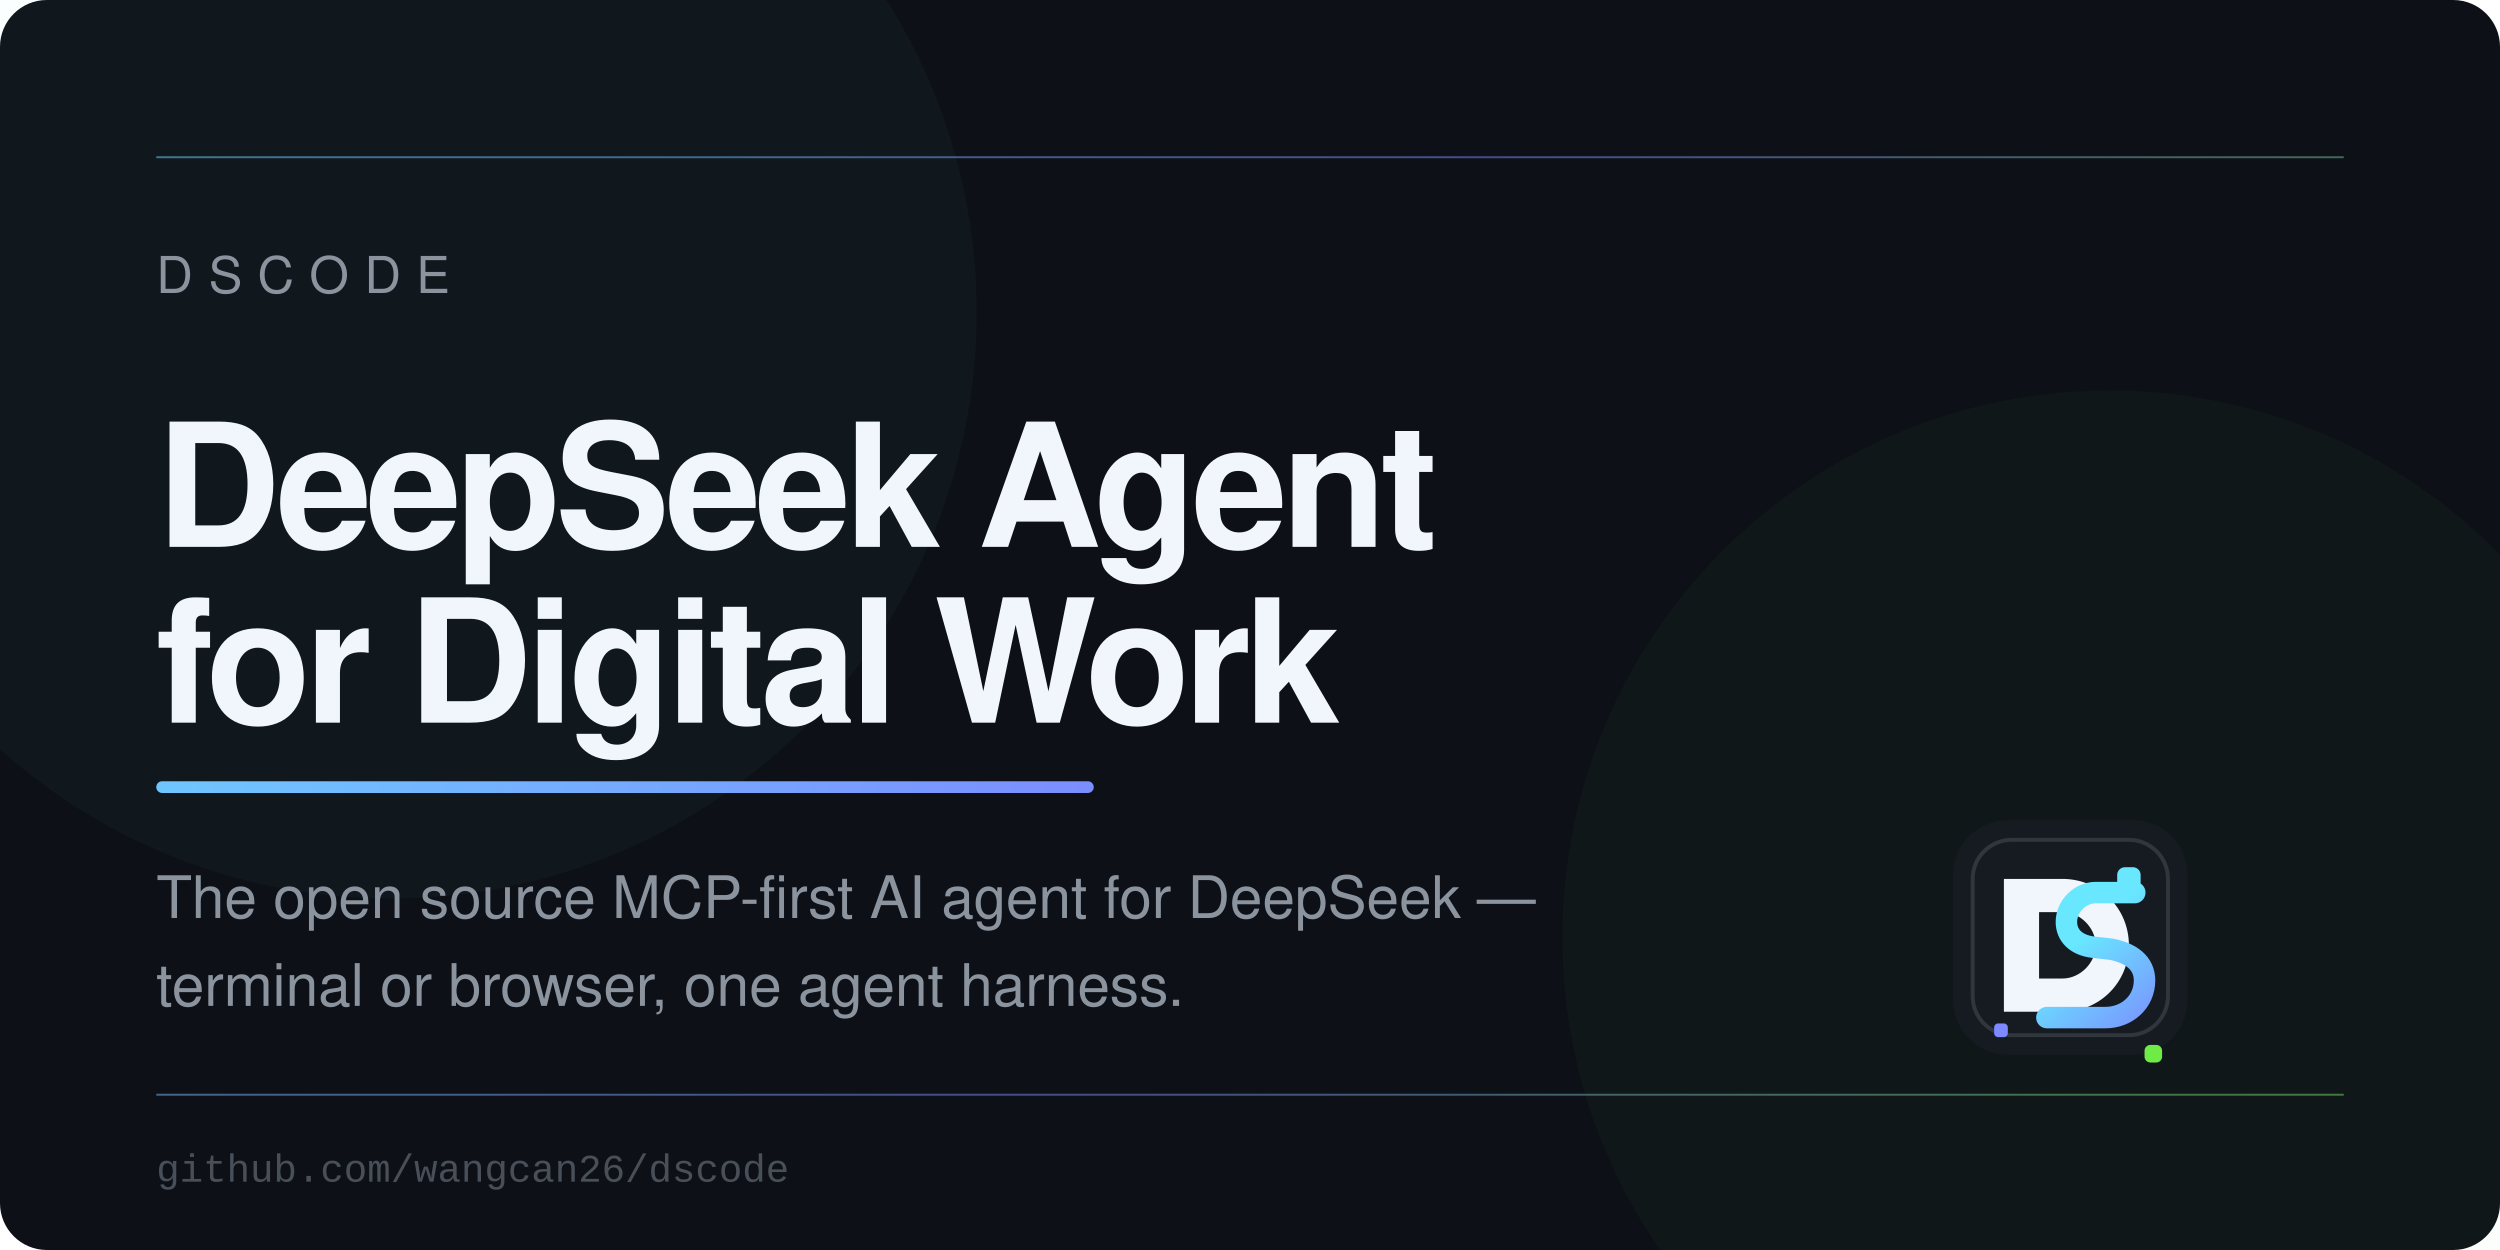
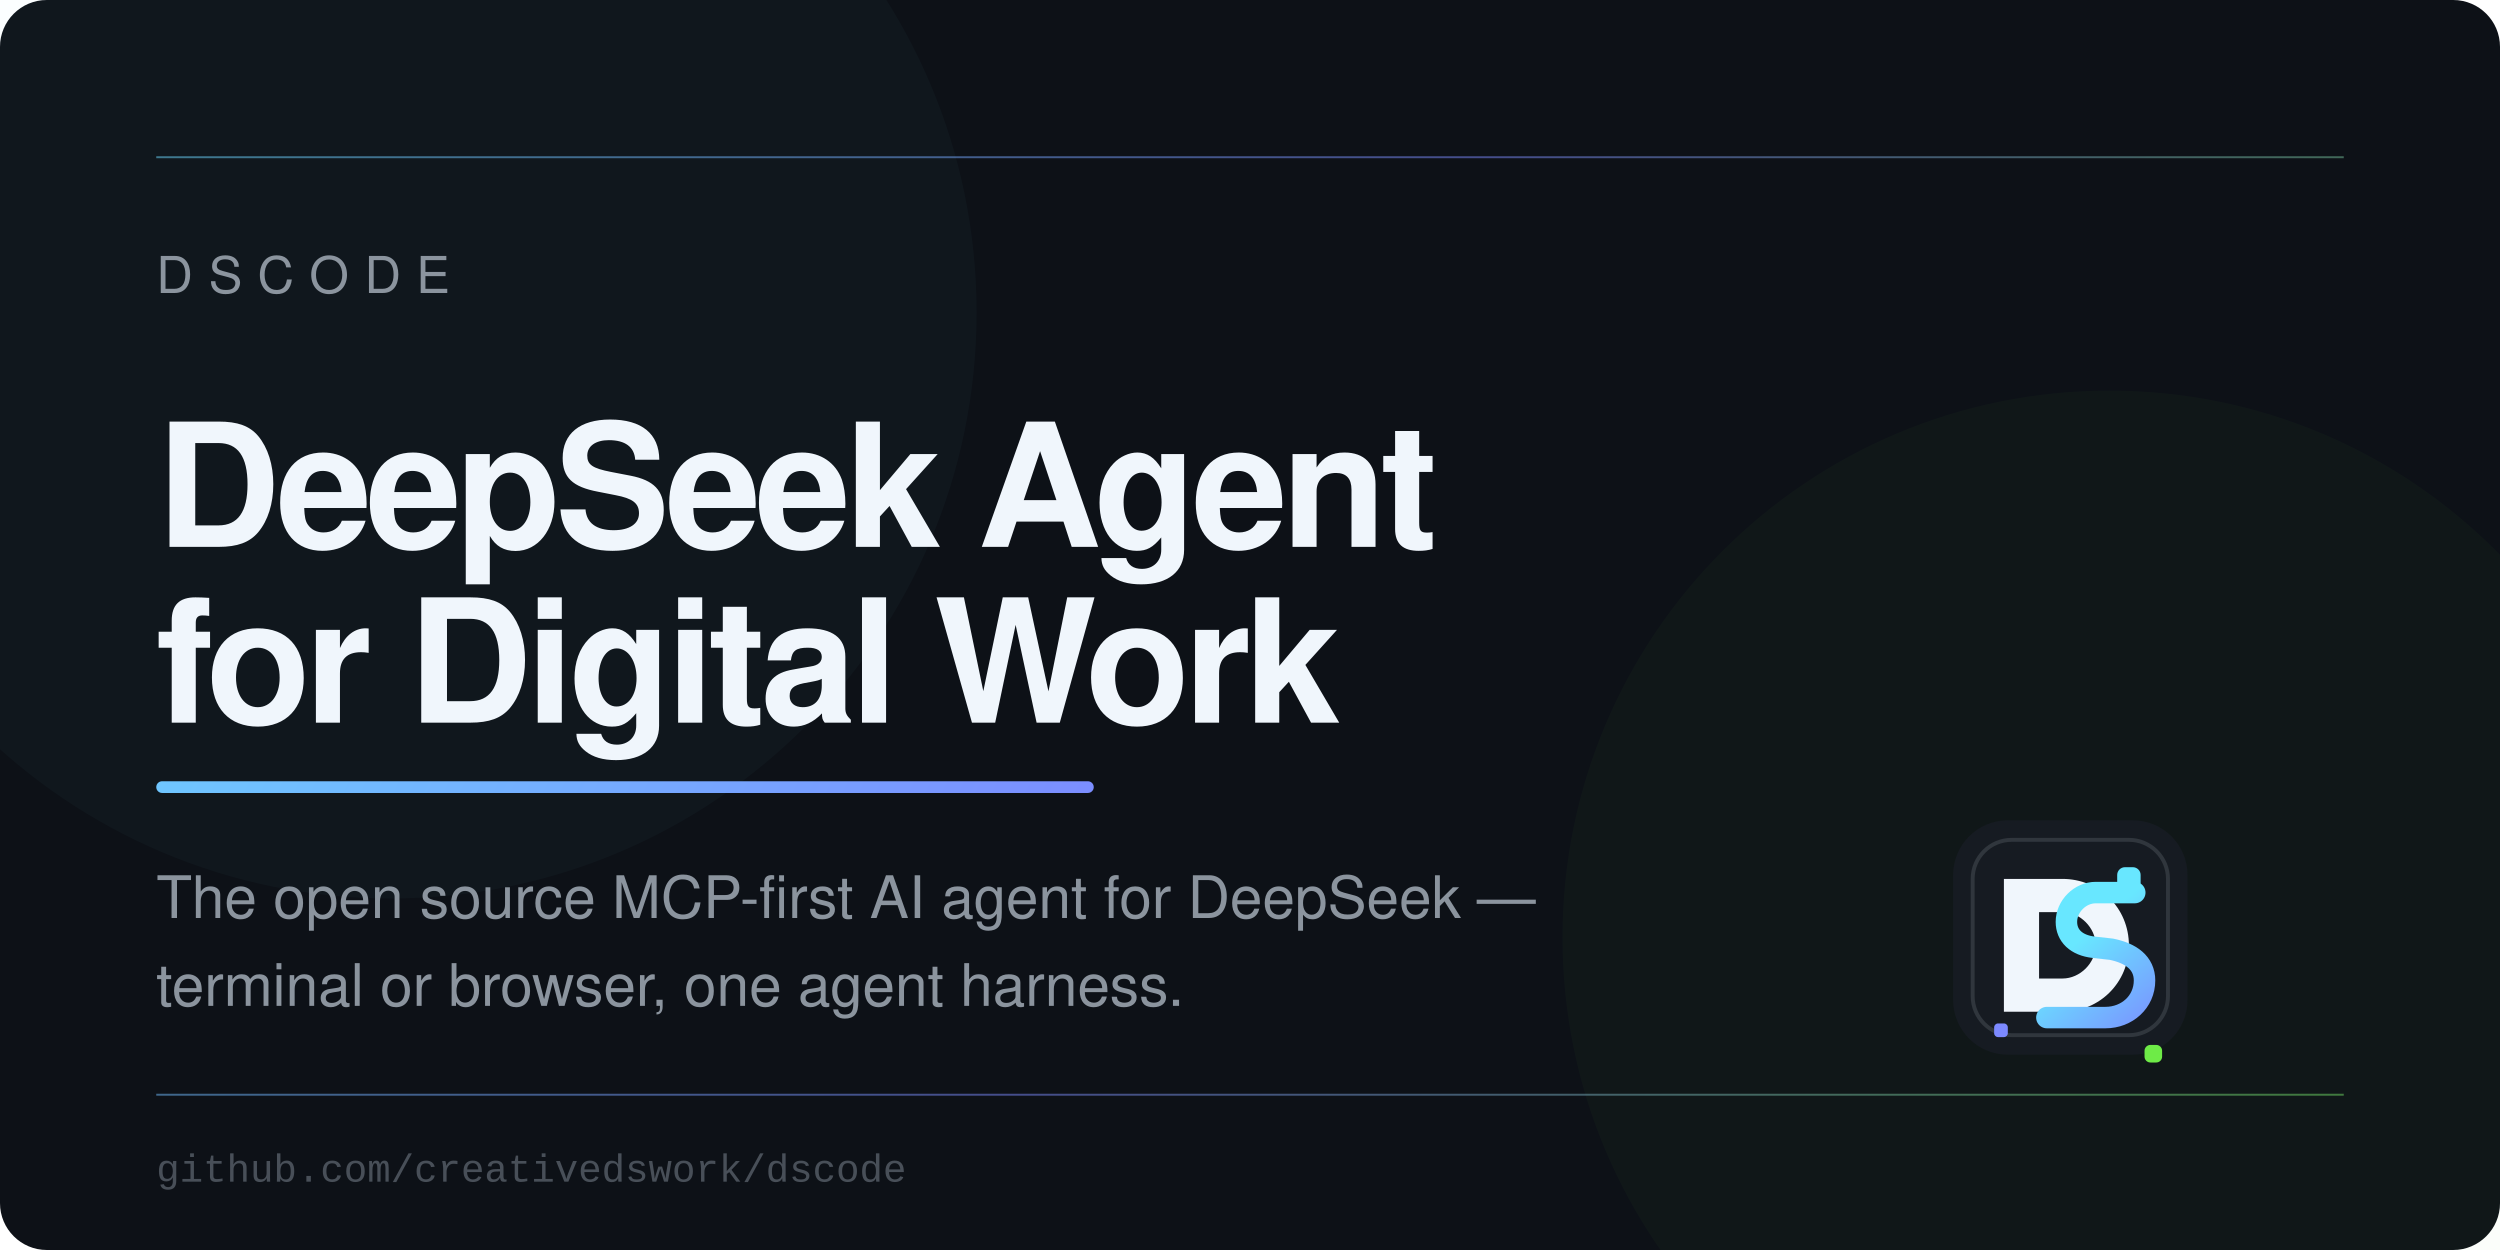
<svg xmlns="http://www.w3.org/2000/svg" width="1280" height="640" viewBox="0 0 1280 640" fill="none">
  <defs>
    <linearGradient id="accent" x1="0" y1="0" x2="1280" y2="640" gradientUnits="userSpaceOnUse">
      <stop offset="0" stop-color="#68E7FF" />
      <stop offset="0.5" stop-color="#7C89FF" />
      <stop offset="1" stop-color="#6EEB47" />
    </linearGradient>
    <linearGradient id="swish" x1="80" y1="48" x2="160" y2="140" gradientUnits="userSpaceOnUse">
      <stop offset="0" stop-color="#68E7FF" />
      <stop offset="0.52" stop-color="#7C89FF" />
      <stop offset="1" stop-color="#6EEB47" />
    </linearGradient>
  </defs>
  <rect width="1280" height="640" rx="24" fill="#0d1117" />
  <circle cx="200" cy="160" r="300" fill="#68E7FF" opacity="0.03" />
  <circle cx="1080" cy="480" r="280" fill="#6EEB47" opacity="0.03" />
  <rect x="80" y="80" width="1120" height="1" fill="url(#accent)" opacity="0.5" />
  <text x="80" y="150" fill="#8b949e" font-size="26" font-family="-apple-system, BlinkMacSystemFont, Segoe UI, Helvetica, Arial, sans-serif" font-weight="500" letter-spacing="8">DSCODE</text>
  <text x="80" y="280" fill="#f0f6fc" font-size="88" font-family="-apple-system, BlinkMacSystemFont, Segoe UI, Helvetica, Arial, sans-serif" font-weight="800" letter-spacing="-3">DeepSeek Agent</text>
  <text x="80" y="370" fill="#f0f6fc" font-size="88" font-family="-apple-system, BlinkMacSystemFont, Segoe UI, Helvetica, Arial, sans-serif" font-weight="800" letter-spacing="-3">for Digital Work</text>
  <rect x="80" y="400" width="480" height="6" rx="3" fill="url(#accent)" />
  <text x="80" y="470" fill="#8b949e" font-size="30" font-family="-apple-system, BlinkMacSystemFont, Segoe UI, Helvetica, Arial, sans-serif" font-weight="400">The open source MCP-first AI agent for DeepSeek —</text>
  <text x="80" y="515" fill="#8b949e" font-size="30" font-family="-apple-system, BlinkMacSystemFont, Segoe UI, Helvetica, Arial, sans-serif" font-weight="400">terminal or browser, one agent harness.</text>
  <rect x="80" y="560" width="1120" height="1" fill="url(#accent)" opacity="0.5" />
  <g transform="translate(1000 420)">
    <rect width="120" height="120" rx="28" fill="#161b22" />
    <rect x="10" y="10" width="100" height="100" rx="20" stroke="#30363d" stroke-width="2" />
    <path d="M26 30H56C75 30 90 45 90 64C90 83 75 98 56 98H26V30ZM44 47V81H56C65 81 73 73 73 64C73 55 65 47 56 47H44Z" fill="#f0f6fc" />
    <path d="M93 37H73C65 37 58 44 58 52C58 59 63 64 72 65L81 66C91 68 98 73 98 82C98 93 89 101 78 101H48" stroke="url(#swish)" stroke-width="11" stroke-linecap="round" stroke-linejoin="round" fill="none" />
    <rect x="84" y="24" width="12" height="12" rx="4" fill="#68E7FF" />
    <rect x="98" y="115" width="9" height="9" rx="3" fill="#6EEB47" />
    <rect x="21" y="104" width="7" height="7" rx="2" fill="#7C89FF" />
  </g>
-   <text x="80" y="605" fill="#484f58" font-size="20" font-family="SFMono-Regular, Menlo, Monaco, Consolas, Liberation Mono, monospace" font-weight="400">github.com/wangcan26/dscode</text>
+   <text x="80" y="605" fill="#484f58" font-size="20" font-family="SFMono-Regular, Menlo, Monaco, Consolas, Liberation Mono, monospace" font-weight="400">github.com/creativedswork/dscode</text>
</svg>
